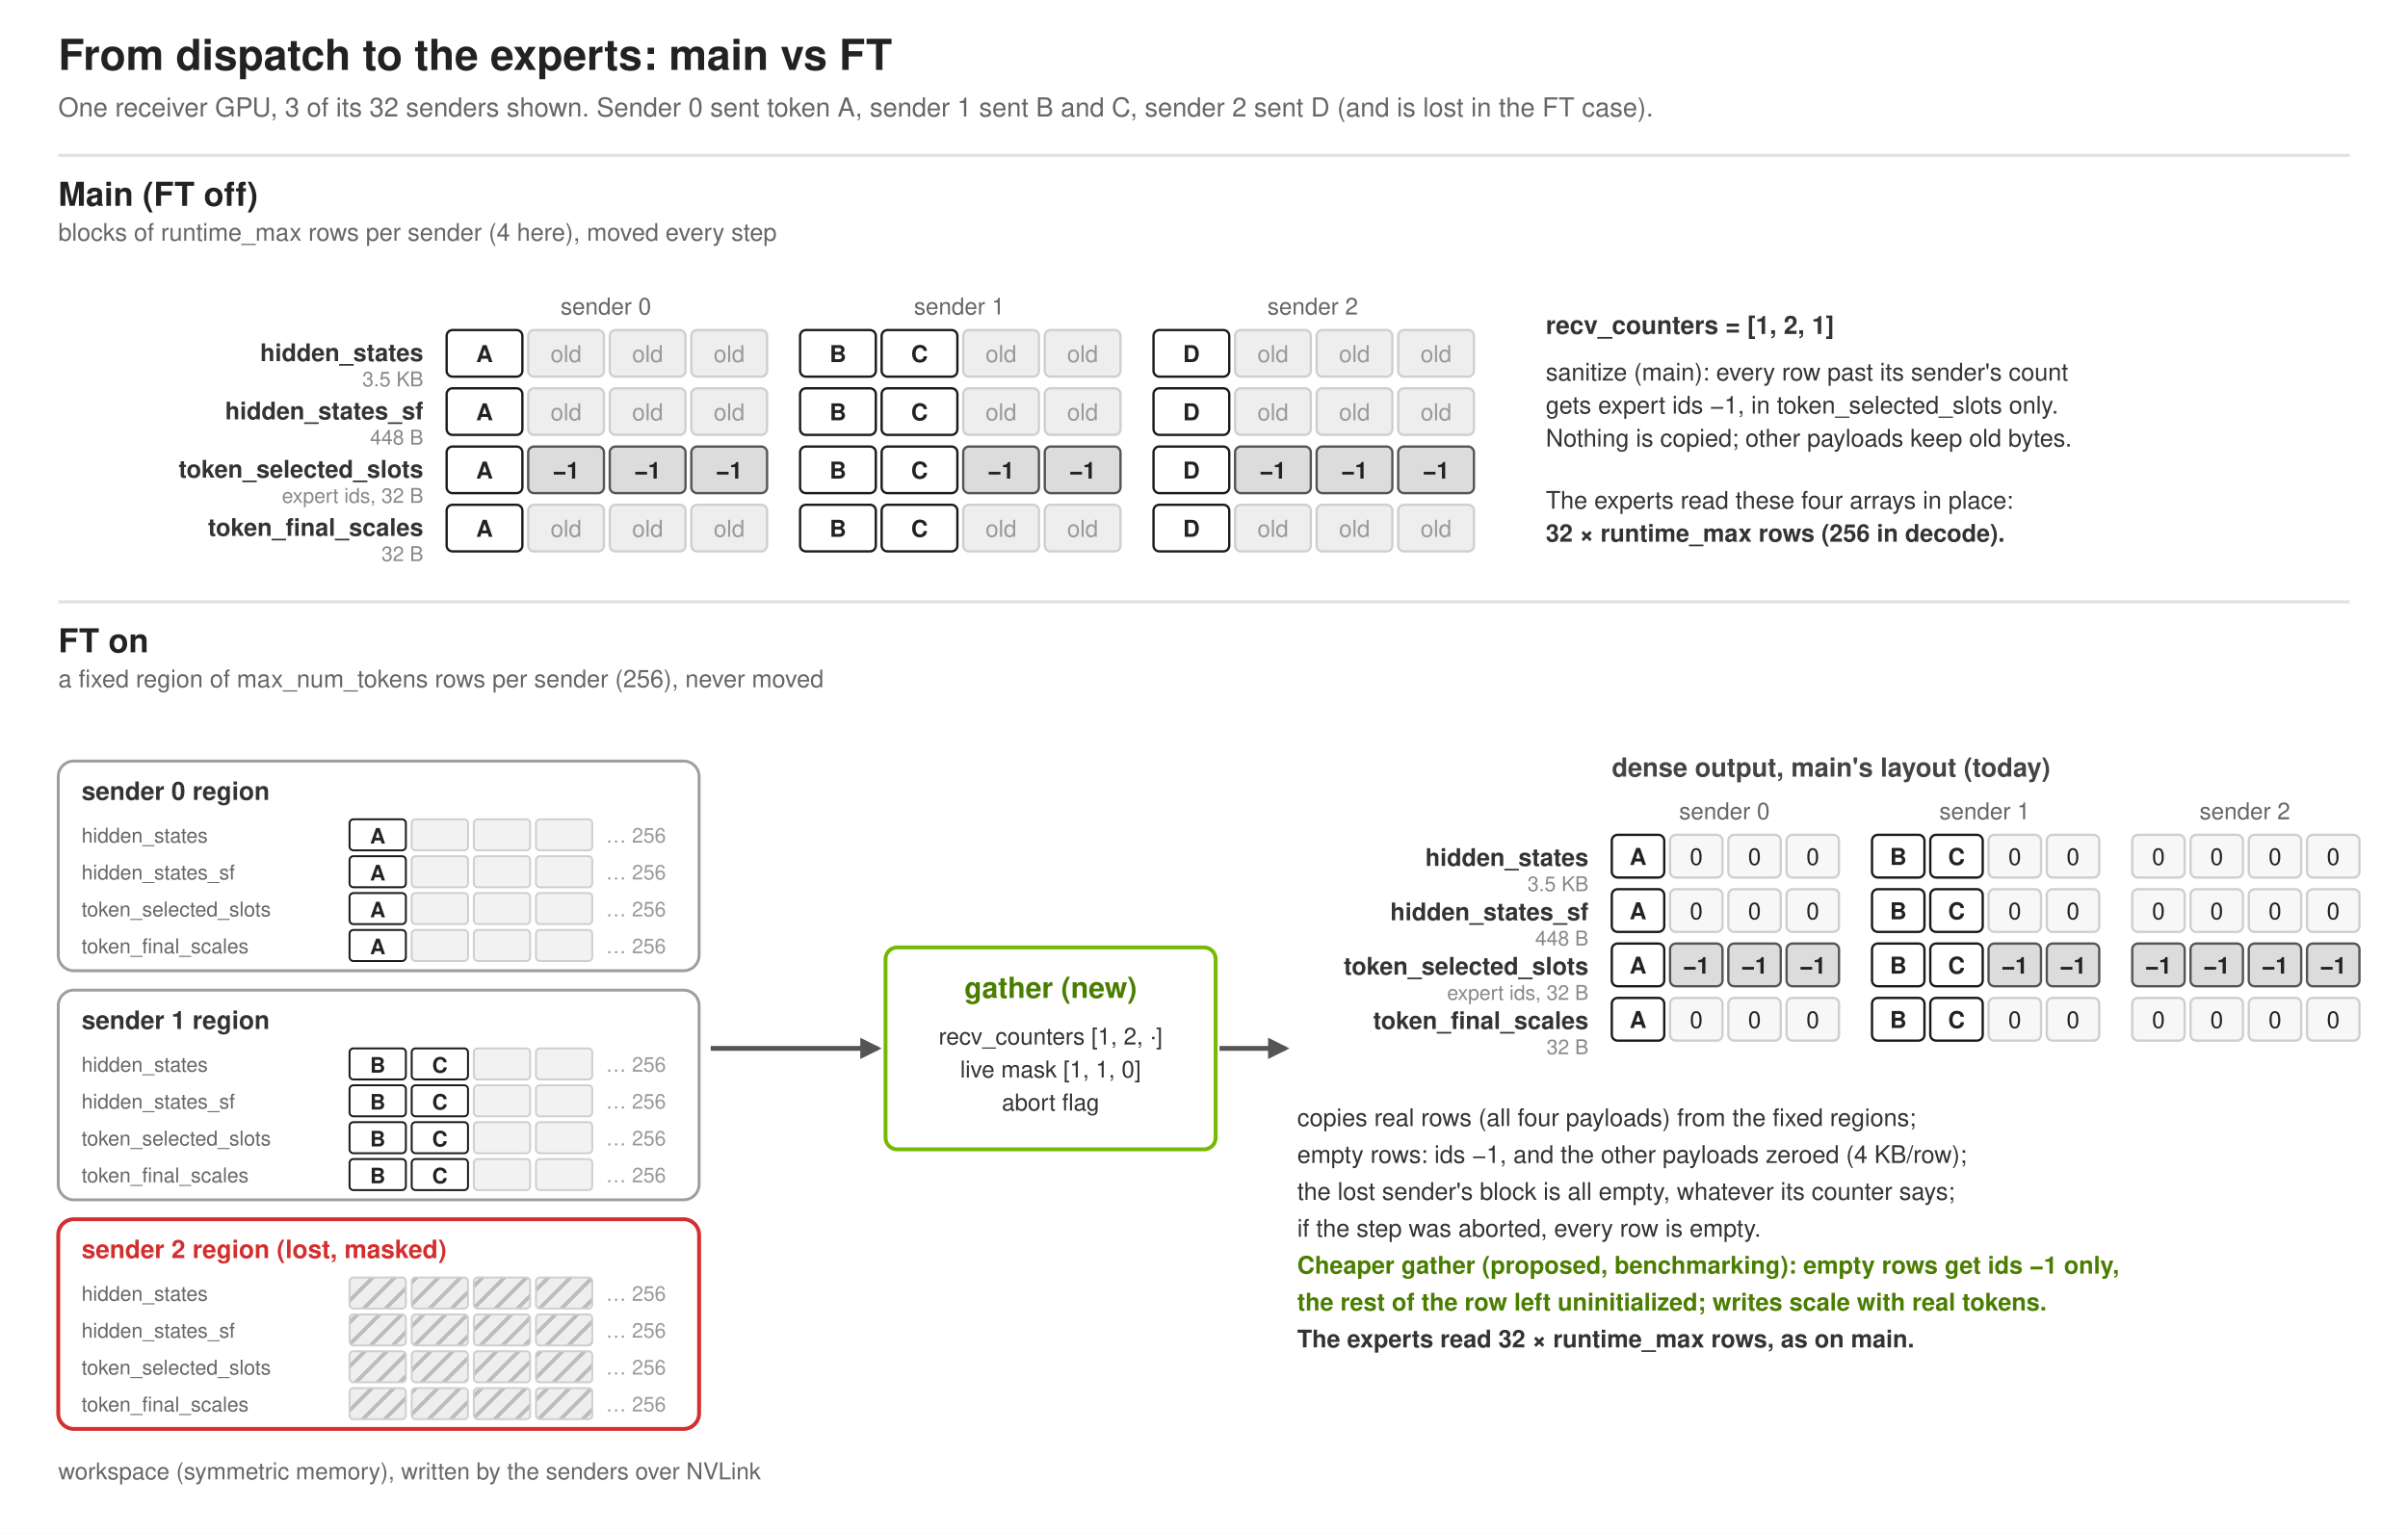
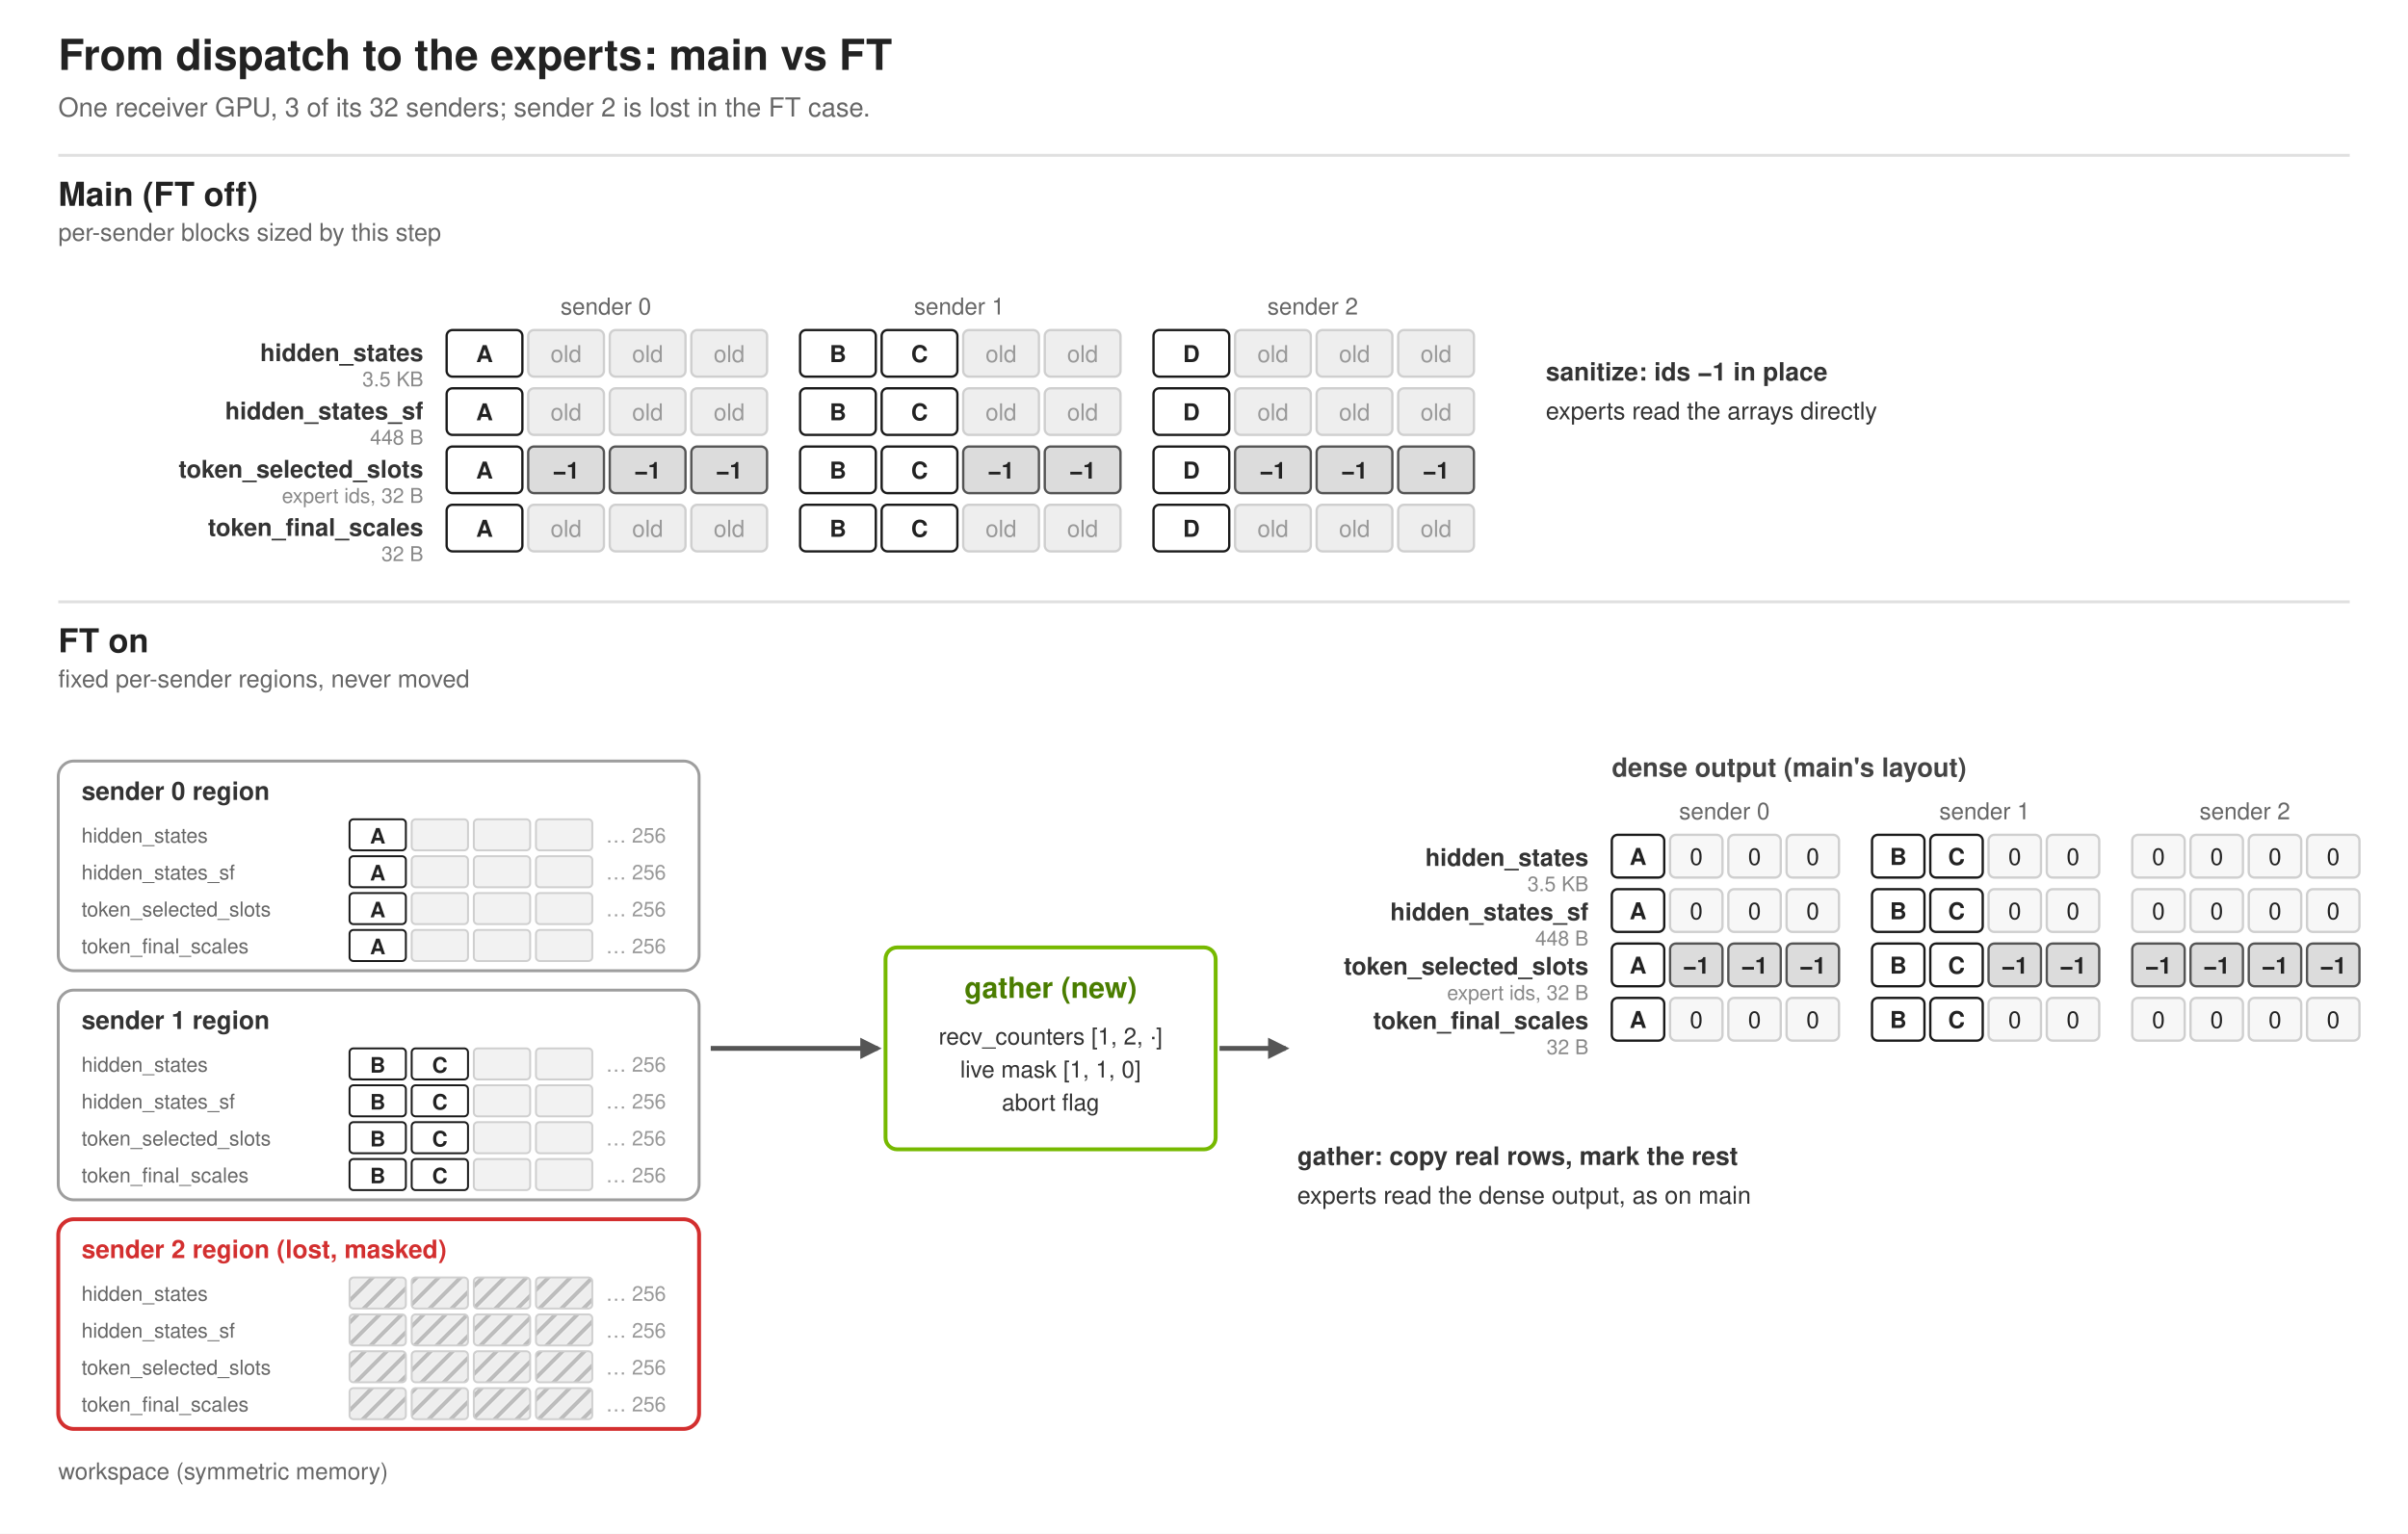
<svg xmlns="http://www.w3.org/2000/svg" width="1240" height="790" font-family="Helvetica, Arial, sans-serif">
  <rect width="100%" height="100%" fill="white" />
  <defs>
    <marker id="blue" markerWidth="11" markerHeight="11" refX="9" refY="5.5" orient="auto-start-reverse" markerUnits="userSpaceOnUse">
      <path d="M0,0 L11,5.5 L0,11 z" fill="#76b900" />
    </marker>
    <marker id="purple" markerWidth="11" markerHeight="11" refX="9" refY="5.5" orient="auto-start-reverse" markerUnits="userSpaceOnUse">
      <path d="M0,0 L11,5.5 L0,11 z" fill="#1a1a1a" />
    </marker>
    <marker id="orange" markerWidth="11" markerHeight="11" refX="9" refY="5.5" orient="auto-start-reverse" markerUnits="userSpaceOnUse">
      <path d="M0,0 L11,5.5 L0,11 z" fill="#1a1a1a" />
    </marker>
    <marker id="red" markerWidth="11" markerHeight="11" refX="9" refY="5.5" orient="auto-start-reverse" markerUnits="userSpaceOnUse">
      <path d="M0,0 L11,5.5 L0,11 z" fill="#d32f2f" />
    </marker>
    <marker id="gray" markerWidth="11" markerHeight="11" refX="9" refY="5.5" orient="auto-start-reverse" markerUnits="userSpaceOnUse">
      <path d="M0,0 L11,5.5 L0,11 z" fill="#555" />
    </marker>
    <marker id="green" markerWidth="11" markerHeight="11" refX="9" refY="5.5" orient="auto-start-reverse" markerUnits="userSpaceOnUse">
      <path d="M0,0 L11,5.5 L0,11 z" fill="#757575" />
    </marker>
    <pattern id="hatch" width="8" height="8" patternUnits="userSpaceOnUse" patternTransform="rotate(45)">
      <rect width="8" height="8" fill="#eeeeee" />
      <line x1="0" y1="0" x2="0" y2="8" stroke="#bdbdbd" stroke-width="4" />
    </pattern>
  </defs>
  <text x="30" y="36" font-size="22" fill="#222" text-anchor="start" font-weight="bold">From dispatch to the experts: main vs FT</text>
-   <text x="30" y="60" font-size="13.5" fill="#666" text-anchor="start" font-weight="normal">One receiver GPU, 3 of its 32 senders shown. Sender 0 sent token A, sender 1 sent B and C, sender 2 sent D (and is lost in the FT case).</text>
+   <text x="30" y="60" font-size="13.5" fill="#666" text-anchor="start" font-weight="normal">One receiver GPU, 3 of its 32 senders; sender 2 is lost in the FT case.</text>
  <line x1="30" y1="80" x2="1210" y2="80" stroke="#e0e0e0" stroke-width="1.5" />
  <text x="30" y="106" font-size="17" fill="#222" text-anchor="start" font-weight="bold">Main (FT off)</text>
-   <text x="30" y="124" font-size="12.5" fill="#666" text-anchor="start" font-weight="normal">blocks of runtime_max rows per sender (4 here), moved every step</text>
+   <text x="30" y="124" font-size="12.5" fill="#666" text-anchor="start" font-weight="normal">per-sender blocks sized by this step</text>
  <text x="312" y="162" font-size="12" fill="#666" text-anchor="middle" font-weight="normal">sender 0</text>
  <text x="494" y="162" font-size="12" fill="#666" text-anchor="middle" font-weight="normal">sender 1</text>
  <text x="676" y="162" font-size="12" fill="#666" text-anchor="middle" font-weight="normal">sender 2</text>
  <text x="218" y="186" font-size="12.5" fill="#333" text-anchor="end" font-weight="bold">hidden_states</text>
  <text x="218" y="199" font-size="10.5" fill="#888" text-anchor="end" font-weight="normal">3.5 KB</text>
  <rect x="230" y="170" width="39" height="24" rx="3" fill="white" stroke="#1a1a1a" stroke-width="1.2" />
  <text x="249.5" y="186.5" font-size="12" fill="#222" text-anchor="middle" font-weight="bold">A</text>
  <rect x="272" y="170" width="39" height="24" rx="3" fill="#eeeeee" stroke="#cfcfcf" stroke-width="1.2" />
  <text x="291.5" y="186.5" font-size="12" fill="#999" text-anchor="middle" font-weight="normal">old</text>
  <rect x="314" y="170" width="39" height="24" rx="3" fill="#eeeeee" stroke="#cfcfcf" stroke-width="1.2" />
  <text x="333.5" y="186.5" font-size="12" fill="#999" text-anchor="middle" font-weight="normal">old</text>
  <rect x="356" y="170" width="39" height="24" rx="3" fill="#eeeeee" stroke="#cfcfcf" stroke-width="1.2" />
  <text x="375.5" y="186.5" font-size="12" fill="#999" text-anchor="middle" font-weight="normal">old</text>
  <rect x="412" y="170" width="39" height="24" rx="3" fill="white" stroke="#1a1a1a" stroke-width="1.2" />
  <text x="431.5" y="186.5" font-size="12" fill="#222" text-anchor="middle" font-weight="bold">B</text>
  <rect x="454" y="170" width="39" height="24" rx="3" fill="white" stroke="#1a1a1a" stroke-width="1.2" />
  <text x="473.5" y="186.5" font-size="12" fill="#222" text-anchor="middle" font-weight="bold">C</text>
  <rect x="496" y="170" width="39" height="24" rx="3" fill="#eeeeee" stroke="#cfcfcf" stroke-width="1.2" />
  <text x="515.5" y="186.5" font-size="12" fill="#999" text-anchor="middle" font-weight="normal">old</text>
  <rect x="538" y="170" width="39" height="24" rx="3" fill="#eeeeee" stroke="#cfcfcf" stroke-width="1.2" />
  <text x="557.5" y="186.5" font-size="12" fill="#999" text-anchor="middle" font-weight="normal">old</text>
  <rect x="594" y="170" width="39" height="24" rx="3" fill="white" stroke="#1a1a1a" stroke-width="1.2" />
  <text x="613.5" y="186.5" font-size="12" fill="#222" text-anchor="middle" font-weight="bold">D</text>
  <rect x="636" y="170" width="39" height="24" rx="3" fill="#eeeeee" stroke="#cfcfcf" stroke-width="1.2" />
  <text x="655.5" y="186.5" font-size="12" fill="#999" text-anchor="middle" font-weight="normal">old</text>
  <rect x="678" y="170" width="39" height="24" rx="3" fill="#eeeeee" stroke="#cfcfcf" stroke-width="1.2" />
  <text x="697.5" y="186.5" font-size="12" fill="#999" text-anchor="middle" font-weight="normal">old</text>
  <rect x="720" y="170" width="39" height="24" rx="3" fill="#eeeeee" stroke="#cfcfcf" stroke-width="1.2" />
  <text x="739.5" y="186.5" font-size="12" fill="#999" text-anchor="middle" font-weight="normal">old</text>
  <text x="218" y="216" font-size="12.5" fill="#333" text-anchor="end" font-weight="bold">hidden_states_sf</text>
  <text x="218" y="229" font-size="10.5" fill="#888" text-anchor="end" font-weight="normal">448 B</text>
  <rect x="230" y="200" width="39" height="24" rx="3" fill="white" stroke="#1a1a1a" stroke-width="1.2" />
  <text x="249.5" y="216.5" font-size="12" fill="#222" text-anchor="middle" font-weight="bold">A</text>
  <rect x="272" y="200" width="39" height="24" rx="3" fill="#eeeeee" stroke="#cfcfcf" stroke-width="1.2" />
  <text x="291.5" y="216.5" font-size="12" fill="#999" text-anchor="middle" font-weight="normal">old</text>
  <rect x="314" y="200" width="39" height="24" rx="3" fill="#eeeeee" stroke="#cfcfcf" stroke-width="1.2" />
  <text x="333.5" y="216.5" font-size="12" fill="#999" text-anchor="middle" font-weight="normal">old</text>
  <rect x="356" y="200" width="39" height="24" rx="3" fill="#eeeeee" stroke="#cfcfcf" stroke-width="1.2" />
  <text x="375.5" y="216.5" font-size="12" fill="#999" text-anchor="middle" font-weight="normal">old</text>
  <rect x="412" y="200" width="39" height="24" rx="3" fill="white" stroke="#1a1a1a" stroke-width="1.2" />
  <text x="431.5" y="216.5" font-size="12" fill="#222" text-anchor="middle" font-weight="bold">B</text>
  <rect x="454" y="200" width="39" height="24" rx="3" fill="white" stroke="#1a1a1a" stroke-width="1.2" />
  <text x="473.5" y="216.5" font-size="12" fill="#222" text-anchor="middle" font-weight="bold">C</text>
  <rect x="496" y="200" width="39" height="24" rx="3" fill="#eeeeee" stroke="#cfcfcf" stroke-width="1.2" />
  <text x="515.5" y="216.5" font-size="12" fill="#999" text-anchor="middle" font-weight="normal">old</text>
  <rect x="538" y="200" width="39" height="24" rx="3" fill="#eeeeee" stroke="#cfcfcf" stroke-width="1.2" />
  <text x="557.5" y="216.5" font-size="12" fill="#999" text-anchor="middle" font-weight="normal">old</text>
  <rect x="594" y="200" width="39" height="24" rx="3" fill="white" stroke="#1a1a1a" stroke-width="1.2" />
  <text x="613.5" y="216.5" font-size="12" fill="#222" text-anchor="middle" font-weight="bold">D</text>
  <rect x="636" y="200" width="39" height="24" rx="3" fill="#eeeeee" stroke="#cfcfcf" stroke-width="1.2" />
  <text x="655.5" y="216.5" font-size="12" fill="#999" text-anchor="middle" font-weight="normal">old</text>
  <rect x="678" y="200" width="39" height="24" rx="3" fill="#eeeeee" stroke="#cfcfcf" stroke-width="1.2" />
  <text x="697.5" y="216.5" font-size="12" fill="#999" text-anchor="middle" font-weight="normal">old</text>
  <rect x="720" y="200" width="39" height="24" rx="3" fill="#eeeeee" stroke="#cfcfcf" stroke-width="1.2" />
  <text x="739.5" y="216.5" font-size="12" fill="#999" text-anchor="middle" font-weight="normal">old</text>
  <text x="218" y="246" font-size="12.5" fill="#333" text-anchor="end" font-weight="bold">token_selected_slots</text>
  <text x="218" y="259" font-size="10.5" fill="#888" text-anchor="end" font-weight="normal">expert ids, 32 B</text>
  <rect x="230" y="230" width="39" height="24" rx="3" fill="white" stroke="#1a1a1a" stroke-width="1.2" />
  <text x="249.5" y="246.5" font-size="12" fill="#222" text-anchor="middle" font-weight="bold">A</text>
  <rect x="272" y="230" width="39" height="24" rx="3" fill="#dcdcdc" stroke="#555" stroke-width="1.2" />
  <text x="291.5" y="246.5" font-size="12" fill="#222" text-anchor="middle" font-weight="bold">−1</text>
  <rect x="314" y="230" width="39" height="24" rx="3" fill="#dcdcdc" stroke="#555" stroke-width="1.2" />
  <text x="333.5" y="246.5" font-size="12" fill="#222" text-anchor="middle" font-weight="bold">−1</text>
  <rect x="356" y="230" width="39" height="24" rx="3" fill="#dcdcdc" stroke="#555" stroke-width="1.2" />
  <text x="375.5" y="246.5" font-size="12" fill="#222" text-anchor="middle" font-weight="bold">−1</text>
  <rect x="412" y="230" width="39" height="24" rx="3" fill="white" stroke="#1a1a1a" stroke-width="1.2" />
  <text x="431.5" y="246.5" font-size="12" fill="#222" text-anchor="middle" font-weight="bold">B</text>
  <rect x="454" y="230" width="39" height="24" rx="3" fill="white" stroke="#1a1a1a" stroke-width="1.2" />
  <text x="473.5" y="246.5" font-size="12" fill="#222" text-anchor="middle" font-weight="bold">C</text>
  <rect x="496" y="230" width="39" height="24" rx="3" fill="#dcdcdc" stroke="#555" stroke-width="1.2" />
  <text x="515.5" y="246.5" font-size="12" fill="#222" text-anchor="middle" font-weight="bold">−1</text>
  <rect x="538" y="230" width="39" height="24" rx="3" fill="#dcdcdc" stroke="#555" stroke-width="1.2" />
  <text x="557.5" y="246.5" font-size="12" fill="#222" text-anchor="middle" font-weight="bold">−1</text>
  <rect x="594" y="230" width="39" height="24" rx="3" fill="white" stroke="#1a1a1a" stroke-width="1.2" />
  <text x="613.5" y="246.5" font-size="12" fill="#222" text-anchor="middle" font-weight="bold">D</text>
  <rect x="636" y="230" width="39" height="24" rx="3" fill="#dcdcdc" stroke="#555" stroke-width="1.2" />
  <text x="655.5" y="246.5" font-size="12" fill="#222" text-anchor="middle" font-weight="bold">−1</text>
  <rect x="678" y="230" width="39" height="24" rx="3" fill="#dcdcdc" stroke="#555" stroke-width="1.2" />
  <text x="697.5" y="246.5" font-size="12" fill="#222" text-anchor="middle" font-weight="bold">−1</text>
  <rect x="720" y="230" width="39" height="24" rx="3" fill="#dcdcdc" stroke="#555" stroke-width="1.2" />
  <text x="739.5" y="246.5" font-size="12" fill="#222" text-anchor="middle" font-weight="bold">−1</text>
  <text x="218" y="276" font-size="12.5" fill="#333" text-anchor="end" font-weight="bold">token_final_scales</text>
  <text x="218" y="289" font-size="10.5" fill="#888" text-anchor="end" font-weight="normal">32 B</text>
  <rect x="230" y="260" width="39" height="24" rx="3" fill="white" stroke="#1a1a1a" stroke-width="1.2" />
  <text x="249.5" y="276.5" font-size="12" fill="#222" text-anchor="middle" font-weight="bold">A</text>
  <rect x="272" y="260" width="39" height="24" rx="3" fill="#eeeeee" stroke="#cfcfcf" stroke-width="1.2" />
  <text x="291.5" y="276.5" font-size="12" fill="#999" text-anchor="middle" font-weight="normal">old</text>
  <rect x="314" y="260" width="39" height="24" rx="3" fill="#eeeeee" stroke="#cfcfcf" stroke-width="1.2" />
  <text x="333.5" y="276.5" font-size="12" fill="#999" text-anchor="middle" font-weight="normal">old</text>
  <rect x="356" y="260" width="39" height="24" rx="3" fill="#eeeeee" stroke="#cfcfcf" stroke-width="1.2" />
  <text x="375.5" y="276.5" font-size="12" fill="#999" text-anchor="middle" font-weight="normal">old</text>
  <rect x="412" y="260" width="39" height="24" rx="3" fill="white" stroke="#1a1a1a" stroke-width="1.2" />
  <text x="431.5" y="276.5" font-size="12" fill="#222" text-anchor="middle" font-weight="bold">B</text>
  <rect x="454" y="260" width="39" height="24" rx="3" fill="white" stroke="#1a1a1a" stroke-width="1.2" />
  <text x="473.5" y="276.5" font-size="12" fill="#222" text-anchor="middle" font-weight="bold">C</text>
  <rect x="496" y="260" width="39" height="24" rx="3" fill="#eeeeee" stroke="#cfcfcf" stroke-width="1.2" />
  <text x="515.5" y="276.5" font-size="12" fill="#999" text-anchor="middle" font-weight="normal">old</text>
  <rect x="538" y="260" width="39" height="24" rx="3" fill="#eeeeee" stroke="#cfcfcf" stroke-width="1.2" />
  <text x="557.5" y="276.5" font-size="12" fill="#999" text-anchor="middle" font-weight="normal">old</text>
  <rect x="594" y="260" width="39" height="24" rx="3" fill="white" stroke="#1a1a1a" stroke-width="1.2" />
  <text x="613.5" y="276.5" font-size="12" fill="#222" text-anchor="middle" font-weight="bold">D</text>
  <rect x="636" y="260" width="39" height="24" rx="3" fill="#eeeeee" stroke="#cfcfcf" stroke-width="1.2" />
  <text x="655.5" y="276.5" font-size="12" fill="#999" text-anchor="middle" font-weight="normal">old</text>
  <rect x="678" y="260" width="39" height="24" rx="3" fill="#eeeeee" stroke="#cfcfcf" stroke-width="1.2" />
  <text x="697.5" y="276.5" font-size="12" fill="#999" text-anchor="middle" font-weight="normal">old</text>
  <rect x="720" y="260" width="39" height="24" rx="3" fill="#eeeeee" stroke="#cfcfcf" stroke-width="1.2" />
  <text x="739.5" y="276.5" font-size="12" fill="#999" text-anchor="middle" font-weight="normal">old</text>
-   <text x="796" y="172" font-size="13" fill="#333" text-anchor="start" font-weight="bold">recv_counters = [1, 2, 1]</text>
-   <text x="796" y="196" font-size="12.5" fill="#333" text-anchor="start" font-weight="normal">sanitize (main): every row past its sender's count</text>
-   <text x="796" y="213" font-size="12.5" fill="#333" text-anchor="start" font-weight="normal">gets expert ids −1, in token_selected_slots only.</text>
-   <text x="796" y="230" font-size="12.5" fill="#333" text-anchor="start" font-weight="normal">Nothing is copied; other payloads keep old bytes.</text>
-   <text x="796" y="262" font-size="12.5" fill="#333" text-anchor="start" font-weight="normal">The experts read these four arrays in place:</text>
-   <text x="796" y="279" font-size="12.5" fill="#333" text-anchor="start" font-weight="bold">32 × runtime_max rows (256 in decode).</text>
+   <text x="796" y="196" font-size="13" fill="#333" text-anchor="start" font-weight="bold">sanitize: ids −1 in place</text>
+   <text x="796" y="216" font-size="12.5" fill="#333" text-anchor="start" font-weight="normal">experts read the arrays directly</text>
  <line x1="30" y1="310" x2="1210" y2="310" stroke="#e0e0e0" stroke-width="1.5" />
  <text x="30" y="336" font-size="17" fill="#222" text-anchor="start" font-weight="bold">FT on</text>
-   <text x="30" y="354" font-size="12.5" fill="#666" text-anchor="start" font-weight="normal">a fixed region of max_num_tokens rows per sender (256), never moved</text>
+   <text x="30" y="354" font-size="12.5" fill="#666" text-anchor="start" font-weight="normal">fixed per-sender regions, never moved</text>
  <rect x="30" y="392" width="330" height="108" rx="8" fill="white" stroke="#9e9e9e" stroke-width="1.5" />
  <text x="42" y="412" font-size="13" fill="#333" text-anchor="start" font-weight="bold">sender 0 region</text>
  <text x="42" y="434" font-size="10.5" fill="#666" text-anchor="start" font-weight="normal">hidden_states</text>
  <rect x="180" y="422" width="29" height="16" rx="2" fill="white" stroke="#1a1a1a" stroke-width="1" />
  <text x="194.5" y="434.5" font-size="11" fill="#222" text-anchor="middle" font-weight="bold">A</text>
  <rect x="212" y="422" width="29" height="16" rx="2" fill="#f2f2f2" stroke="#cfcfcf" stroke-width="1" />
  <rect x="244" y="422" width="29" height="16" rx="2" fill="#f2f2f2" stroke="#cfcfcf" stroke-width="1" />
  <rect x="276" y="422" width="29" height="16" rx="2" fill="#f2f2f2" stroke="#cfcfcf" stroke-width="1" />
  <text x="312" y="434" font-size="10.5" fill="#999" text-anchor="start" font-weight="normal">… 256</text>
  <text x="42" y="453" font-size="10.5" fill="#666" text-anchor="start" font-weight="normal">hidden_states_sf</text>
  <rect x="180" y="441" width="29" height="16" rx="2" fill="white" stroke="#1a1a1a" stroke-width="1" />
  <text x="194.5" y="453.5" font-size="11" fill="#222" text-anchor="middle" font-weight="bold">A</text>
  <rect x="212" y="441" width="29" height="16" rx="2" fill="#f2f2f2" stroke="#cfcfcf" stroke-width="1" />
  <rect x="244" y="441" width="29" height="16" rx="2" fill="#f2f2f2" stroke="#cfcfcf" stroke-width="1" />
  <rect x="276" y="441" width="29" height="16" rx="2" fill="#f2f2f2" stroke="#cfcfcf" stroke-width="1" />
  <text x="312" y="453" font-size="10.5" fill="#999" text-anchor="start" font-weight="normal">… 256</text>
  <text x="42" y="472" font-size="10.5" fill="#666" text-anchor="start" font-weight="normal">token_selected_slots</text>
  <rect x="180" y="460" width="29" height="16" rx="2" fill="white" stroke="#1a1a1a" stroke-width="1" />
  <text x="194.5" y="472.5" font-size="11" fill="#222" text-anchor="middle" font-weight="bold">A</text>
  <rect x="212" y="460" width="29" height="16" rx="2" fill="#f2f2f2" stroke="#cfcfcf" stroke-width="1" />
  <rect x="244" y="460" width="29" height="16" rx="2" fill="#f2f2f2" stroke="#cfcfcf" stroke-width="1" />
  <rect x="276" y="460" width="29" height="16" rx="2" fill="#f2f2f2" stroke="#cfcfcf" stroke-width="1" />
  <text x="312" y="472" font-size="10.5" fill="#999" text-anchor="start" font-weight="normal">… 256</text>
  <text x="42" y="491" font-size="10.5" fill="#666" text-anchor="start" font-weight="normal">token_final_scales</text>
  <rect x="180" y="479" width="29" height="16" rx="2" fill="white" stroke="#1a1a1a" stroke-width="1" />
  <text x="194.5" y="491.5" font-size="11" fill="#222" text-anchor="middle" font-weight="bold">A</text>
  <rect x="212" y="479" width="29" height="16" rx="2" fill="#f2f2f2" stroke="#cfcfcf" stroke-width="1" />
  <rect x="244" y="479" width="29" height="16" rx="2" fill="#f2f2f2" stroke="#cfcfcf" stroke-width="1" />
  <rect x="276" y="479" width="29" height="16" rx="2" fill="#f2f2f2" stroke="#cfcfcf" stroke-width="1" />
  <text x="312" y="491" font-size="10.5" fill="#999" text-anchor="start" font-weight="normal">… 256</text>
  <rect x="30" y="510" width="330" height="108" rx="8" fill="white" stroke="#9e9e9e" stroke-width="1.5" />
  <text x="42" y="530" font-size="13" fill="#333" text-anchor="start" font-weight="bold">sender 1 region</text>
  <text x="42" y="552" font-size="10.5" fill="#666" text-anchor="start" font-weight="normal">hidden_states</text>
  <rect x="180" y="540" width="29" height="16" rx="2" fill="white" stroke="#1a1a1a" stroke-width="1" />
  <text x="194.5" y="552.5" font-size="11" fill="#222" text-anchor="middle" font-weight="bold">B</text>
  <rect x="212" y="540" width="29" height="16" rx="2" fill="white" stroke="#1a1a1a" stroke-width="1" />
  <text x="226.5" y="552.5" font-size="11" fill="#222" text-anchor="middle" font-weight="bold">C</text>
  <rect x="244" y="540" width="29" height="16" rx="2" fill="#f2f2f2" stroke="#cfcfcf" stroke-width="1" />
  <rect x="276" y="540" width="29" height="16" rx="2" fill="#f2f2f2" stroke="#cfcfcf" stroke-width="1" />
  <text x="312" y="552" font-size="10.5" fill="#999" text-anchor="start" font-weight="normal">… 256</text>
  <text x="42" y="571" font-size="10.5" fill="#666" text-anchor="start" font-weight="normal">hidden_states_sf</text>
  <rect x="180" y="559" width="29" height="16" rx="2" fill="white" stroke="#1a1a1a" stroke-width="1" />
  <text x="194.5" y="571.5" font-size="11" fill="#222" text-anchor="middle" font-weight="bold">B</text>
  <rect x="212" y="559" width="29" height="16" rx="2" fill="white" stroke="#1a1a1a" stroke-width="1" />
  <text x="226.5" y="571.5" font-size="11" fill="#222" text-anchor="middle" font-weight="bold">C</text>
  <rect x="244" y="559" width="29" height="16" rx="2" fill="#f2f2f2" stroke="#cfcfcf" stroke-width="1" />
  <rect x="276" y="559" width="29" height="16" rx="2" fill="#f2f2f2" stroke="#cfcfcf" stroke-width="1" />
  <text x="312" y="571" font-size="10.5" fill="#999" text-anchor="start" font-weight="normal">… 256</text>
  <text x="42" y="590" font-size="10.5" fill="#666" text-anchor="start" font-weight="normal">token_selected_slots</text>
  <rect x="180" y="578" width="29" height="16" rx="2" fill="white" stroke="#1a1a1a" stroke-width="1" />
  <text x="194.5" y="590.5" font-size="11" fill="#222" text-anchor="middle" font-weight="bold">B</text>
  <rect x="212" y="578" width="29" height="16" rx="2" fill="white" stroke="#1a1a1a" stroke-width="1" />
  <text x="226.5" y="590.5" font-size="11" fill="#222" text-anchor="middle" font-weight="bold">C</text>
  <rect x="244" y="578" width="29" height="16" rx="2" fill="#f2f2f2" stroke="#cfcfcf" stroke-width="1" />
  <rect x="276" y="578" width="29" height="16" rx="2" fill="#f2f2f2" stroke="#cfcfcf" stroke-width="1" />
  <text x="312" y="590" font-size="10.5" fill="#999" text-anchor="start" font-weight="normal">… 256</text>
  <text x="42" y="609" font-size="10.5" fill="#666" text-anchor="start" font-weight="normal">token_final_scales</text>
  <rect x="180" y="597" width="29" height="16" rx="2" fill="white" stroke="#1a1a1a" stroke-width="1" />
  <text x="194.5" y="609.5" font-size="11" fill="#222" text-anchor="middle" font-weight="bold">B</text>
  <rect x="212" y="597" width="29" height="16" rx="2" fill="white" stroke="#1a1a1a" stroke-width="1" />
  <text x="226.5" y="609.5" font-size="11" fill="#222" text-anchor="middle" font-weight="bold">C</text>
  <rect x="244" y="597" width="29" height="16" rx="2" fill="#f2f2f2" stroke="#cfcfcf" stroke-width="1" />
  <rect x="276" y="597" width="29" height="16" rx="2" fill="#f2f2f2" stroke="#cfcfcf" stroke-width="1" />
  <text x="312" y="609" font-size="10.5" fill="#999" text-anchor="start" font-weight="normal">… 256</text>
  <rect x="30" y="628" width="330" height="108" rx="8" fill="white" stroke="#d32f2f" stroke-width="2" />
  <text x="42" y="648" font-size="13" fill="#d32f2f" text-anchor="start" font-weight="bold">sender 2 region (lost, masked)</text>
  <text x="42" y="670" font-size="10.5" fill="#666" text-anchor="start" font-weight="normal">hidden_states</text>
  <rect x="180" y="658" width="29" height="16" rx="2" fill="url(#hatch)" stroke="#cfcfcf" stroke-width="1" />
  <rect x="212" y="658" width="29" height="16" rx="2" fill="url(#hatch)" stroke="#cfcfcf" stroke-width="1" />
  <rect x="244" y="658" width="29" height="16" rx="2" fill="url(#hatch)" stroke="#cfcfcf" stroke-width="1" />
  <rect x="276" y="658" width="29" height="16" rx="2" fill="url(#hatch)" stroke="#cfcfcf" stroke-width="1" />
  <text x="312" y="670" font-size="10.5" fill="#999" text-anchor="start" font-weight="normal">… 256</text>
  <text x="42" y="689" font-size="10.5" fill="#666" text-anchor="start" font-weight="normal">hidden_states_sf</text>
  <rect x="180" y="677" width="29" height="16" rx="2" fill="url(#hatch)" stroke="#cfcfcf" stroke-width="1" />
  <rect x="212" y="677" width="29" height="16" rx="2" fill="url(#hatch)" stroke="#cfcfcf" stroke-width="1" />
  <rect x="244" y="677" width="29" height="16" rx="2" fill="url(#hatch)" stroke="#cfcfcf" stroke-width="1" />
  <rect x="276" y="677" width="29" height="16" rx="2" fill="url(#hatch)" stroke="#cfcfcf" stroke-width="1" />
  <text x="312" y="689" font-size="10.5" fill="#999" text-anchor="start" font-weight="normal">… 256</text>
  <text x="42" y="708" font-size="10.5" fill="#666" text-anchor="start" font-weight="normal">token_selected_slots</text>
  <rect x="180" y="696" width="29" height="16" rx="2" fill="url(#hatch)" stroke="#cfcfcf" stroke-width="1" />
  <rect x="212" y="696" width="29" height="16" rx="2" fill="url(#hatch)" stroke="#cfcfcf" stroke-width="1" />
  <rect x="244" y="696" width="29" height="16" rx="2" fill="url(#hatch)" stroke="#cfcfcf" stroke-width="1" />
  <rect x="276" y="696" width="29" height="16" rx="2" fill="url(#hatch)" stroke="#cfcfcf" stroke-width="1" />
  <text x="312" y="708" font-size="10.5" fill="#999" text-anchor="start" font-weight="normal">… 256</text>
  <text x="42" y="727" font-size="10.5" fill="#666" text-anchor="start" font-weight="normal">token_final_scales</text>
  <rect x="180" y="715" width="29" height="16" rx="2" fill="url(#hatch)" stroke="#cfcfcf" stroke-width="1" />
  <rect x="212" y="715" width="29" height="16" rx="2" fill="url(#hatch)" stroke="#cfcfcf" stroke-width="1" />
  <rect x="244" y="715" width="29" height="16" rx="2" fill="url(#hatch)" stroke="#cfcfcf" stroke-width="1" />
  <rect x="276" y="715" width="29" height="16" rx="2" fill="url(#hatch)" stroke="#cfcfcf" stroke-width="1" />
  <text x="312" y="727" font-size="10.5" fill="#999" text-anchor="start" font-weight="normal">… 256</text>
-   <text x="30" y="762" font-size="12" fill="#666" text-anchor="start" font-weight="normal">workspace (symmetric memory), written by the senders over NVLink</text>
+   <text x="30" y="762" font-size="12" fill="#666" text-anchor="start" font-weight="normal">workspace (symmetric memory)</text>
  <line x1="366" y1="540" x2="452" y2="540" stroke="#555" stroke-width="2.5" marker-end="url(#gray)" />
  <rect x="456" y="488" width="170" height="104" rx="6" fill="white" stroke="#76b900" stroke-width="2" />
  <text x="541.0" y="545.0" font-size="14" fill="#4a7d00" text-anchor="middle" font-weight="bold" />
  <text x="541" y="514" font-size="15" fill="#4a7d00" text-anchor="middle" font-weight="bold">gather (new)</text>
  <text x="541" y="538" font-size="12" fill="#333" text-anchor="middle" font-weight="normal">recv_counters [1, 2, ·]</text>
  <text x="541" y="555" font-size="12" fill="#333" text-anchor="middle" font-weight="normal">live mask [1, 1, 0]</text>
  <text x="541" y="572" font-size="12" fill="#333" text-anchor="middle" font-weight="normal">abort flag</text>
  <line x1="628" y1="540" x2="662" y2="540" stroke="#555" stroke-width="2.5" marker-end="url(#gray)" />
-   <text x="830" y="400" font-size="13.5" fill="#444" text-anchor="start" font-weight="bold">dense output, main's layout (today)</text>
+   <text x="830" y="400" font-size="13.5" fill="#444" text-anchor="start" font-weight="bold">dense output (main's layout)</text>
  <text x="888" y="422" font-size="12" fill="#666" text-anchor="middle" font-weight="normal">sender 0</text>
  <text x="1022" y="422" font-size="12" fill="#666" text-anchor="middle" font-weight="normal">sender 1</text>
  <text x="1156" y="422" font-size="12" fill="#666" text-anchor="middle" font-weight="normal">sender 2</text>
  <text x="818" y="446" font-size="12.5" fill="#333" text-anchor="end" font-weight="bold">hidden_states</text>
  <text x="818" y="459" font-size="10.5" fill="#888" text-anchor="end" font-weight="normal">3.5 KB</text>
  <rect x="830" y="430" width="27" height="22" rx="3" fill="white" stroke="#1a1a1a" stroke-width="1.2" />
  <text x="843.5" y="445.5" font-size="12" fill="#222" text-anchor="middle" font-weight="bold">A</text>
  <rect x="860" y="430" width="27" height="22" rx="3" fill="#f7f7f7" stroke="#cfcfcf" stroke-width="1.2" />
  <text x="873.5" y="445.5" font-size="12" fill="#222" text-anchor="middle" font-weight="normal">0</text>
  <rect x="890" y="430" width="27" height="22" rx="3" fill="#f7f7f7" stroke="#cfcfcf" stroke-width="1.2" />
  <text x="903.5" y="445.5" font-size="12" fill="#222" text-anchor="middle" font-weight="normal">0</text>
  <rect x="920" y="430" width="27" height="22" rx="3" fill="#f7f7f7" stroke="#cfcfcf" stroke-width="1.2" />
  <text x="933.5" y="445.5" font-size="12" fill="#222" text-anchor="middle" font-weight="normal">0</text>
  <rect x="964" y="430" width="27" height="22" rx="3" fill="white" stroke="#1a1a1a" stroke-width="1.2" />
  <text x="977.5" y="445.5" font-size="12" fill="#222" text-anchor="middle" font-weight="bold">B</text>
  <rect x="994" y="430" width="27" height="22" rx="3" fill="white" stroke="#1a1a1a" stroke-width="1.2" />
  <text x="1007.5" y="445.5" font-size="12" fill="#222" text-anchor="middle" font-weight="bold">C</text>
  <rect x="1024" y="430" width="27" height="22" rx="3" fill="#f7f7f7" stroke="#cfcfcf" stroke-width="1.2" />
  <text x="1037.5" y="445.5" font-size="12" fill="#222" text-anchor="middle" font-weight="normal">0</text>
  <rect x="1054" y="430" width="27" height="22" rx="3" fill="#f7f7f7" stroke="#cfcfcf" stroke-width="1.2" />
  <text x="1067.5" y="445.5" font-size="12" fill="#222" text-anchor="middle" font-weight="normal">0</text>
  <rect x="1098" y="430" width="27" height="22" rx="3" fill="#f7f7f7" stroke="#cfcfcf" stroke-width="1.2" />
  <text x="1111.5" y="445.5" font-size="12" fill="#222" text-anchor="middle" font-weight="normal">0</text>
  <rect x="1128" y="430" width="27" height="22" rx="3" fill="#f7f7f7" stroke="#cfcfcf" stroke-width="1.2" />
  <text x="1141.5" y="445.5" font-size="12" fill="#222" text-anchor="middle" font-weight="normal">0</text>
  <rect x="1158" y="430" width="27" height="22" rx="3" fill="#f7f7f7" stroke="#cfcfcf" stroke-width="1.2" />
  <text x="1171.5" y="445.5" font-size="12" fill="#222" text-anchor="middle" font-weight="normal">0</text>
  <rect x="1188" y="430" width="27" height="22" rx="3" fill="#f7f7f7" stroke="#cfcfcf" stroke-width="1.2" />
  <text x="1201.5" y="445.5" font-size="12" fill="#222" text-anchor="middle" font-weight="normal">0</text>
  <text x="818" y="474" font-size="12.5" fill="#333" text-anchor="end" font-weight="bold">hidden_states_sf</text>
  <text x="818" y="487" font-size="10.5" fill="#888" text-anchor="end" font-weight="normal">448 B</text>
  <rect x="830" y="458" width="27" height="22" rx="3" fill="white" stroke="#1a1a1a" stroke-width="1.2" />
  <text x="843.5" y="473.5" font-size="12" fill="#222" text-anchor="middle" font-weight="bold">A</text>
  <rect x="860" y="458" width="27" height="22" rx="3" fill="#f7f7f7" stroke="#cfcfcf" stroke-width="1.2" />
  <text x="873.5" y="473.5" font-size="12" fill="#222" text-anchor="middle" font-weight="normal">0</text>
  <rect x="890" y="458" width="27" height="22" rx="3" fill="#f7f7f7" stroke="#cfcfcf" stroke-width="1.2" />
  <text x="903.5" y="473.5" font-size="12" fill="#222" text-anchor="middle" font-weight="normal">0</text>
  <rect x="920" y="458" width="27" height="22" rx="3" fill="#f7f7f7" stroke="#cfcfcf" stroke-width="1.2" />
  <text x="933.5" y="473.5" font-size="12" fill="#222" text-anchor="middle" font-weight="normal">0</text>
  <rect x="964" y="458" width="27" height="22" rx="3" fill="white" stroke="#1a1a1a" stroke-width="1.2" />
  <text x="977.5" y="473.5" font-size="12" fill="#222" text-anchor="middle" font-weight="bold">B</text>
  <rect x="994" y="458" width="27" height="22" rx="3" fill="white" stroke="#1a1a1a" stroke-width="1.2" />
  <text x="1007.5" y="473.5" font-size="12" fill="#222" text-anchor="middle" font-weight="bold">C</text>
  <rect x="1024" y="458" width="27" height="22" rx="3" fill="#f7f7f7" stroke="#cfcfcf" stroke-width="1.2" />
  <text x="1037.5" y="473.5" font-size="12" fill="#222" text-anchor="middle" font-weight="normal">0</text>
  <rect x="1054" y="458" width="27" height="22" rx="3" fill="#f7f7f7" stroke="#cfcfcf" stroke-width="1.2" />
  <text x="1067.5" y="473.5" font-size="12" fill="#222" text-anchor="middle" font-weight="normal">0</text>
  <rect x="1098" y="458" width="27" height="22" rx="3" fill="#f7f7f7" stroke="#cfcfcf" stroke-width="1.2" />
  <text x="1111.5" y="473.5" font-size="12" fill="#222" text-anchor="middle" font-weight="normal">0</text>
  <rect x="1128" y="458" width="27" height="22" rx="3" fill="#f7f7f7" stroke="#cfcfcf" stroke-width="1.2" />
  <text x="1141.5" y="473.5" font-size="12" fill="#222" text-anchor="middle" font-weight="normal">0</text>
  <rect x="1158" y="458" width="27" height="22" rx="3" fill="#f7f7f7" stroke="#cfcfcf" stroke-width="1.2" />
  <text x="1171.5" y="473.5" font-size="12" fill="#222" text-anchor="middle" font-weight="normal">0</text>
  <rect x="1188" y="458" width="27" height="22" rx="3" fill="#f7f7f7" stroke="#cfcfcf" stroke-width="1.2" />
  <text x="1201.5" y="473.5" font-size="12" fill="#222" text-anchor="middle" font-weight="normal">0</text>
  <text x="818" y="502" font-size="12.5" fill="#333" text-anchor="end" font-weight="bold">token_selected_slots</text>
  <text x="818" y="515" font-size="10.5" fill="#888" text-anchor="end" font-weight="normal">expert ids, 32 B</text>
  <rect x="830" y="486" width="27" height="22" rx="3" fill="white" stroke="#1a1a1a" stroke-width="1.2" />
  <text x="843.5" y="501.5" font-size="12" fill="#222" text-anchor="middle" font-weight="bold">A</text>
  <rect x="860" y="486" width="27" height="22" rx="3" fill="#dcdcdc" stroke="#555" stroke-width="1.2" />
  <text x="873.5" y="501.5" font-size="12" fill="#222" text-anchor="middle" font-weight="bold">−1</text>
  <rect x="890" y="486" width="27" height="22" rx="3" fill="#dcdcdc" stroke="#555" stroke-width="1.2" />
  <text x="903.5" y="501.5" font-size="12" fill="#222" text-anchor="middle" font-weight="bold">−1</text>
  <rect x="920" y="486" width="27" height="22" rx="3" fill="#dcdcdc" stroke="#555" stroke-width="1.2" />
  <text x="933.5" y="501.5" font-size="12" fill="#222" text-anchor="middle" font-weight="bold">−1</text>
  <rect x="964" y="486" width="27" height="22" rx="3" fill="white" stroke="#1a1a1a" stroke-width="1.2" />
  <text x="977.5" y="501.5" font-size="12" fill="#222" text-anchor="middle" font-weight="bold">B</text>
  <rect x="994" y="486" width="27" height="22" rx="3" fill="white" stroke="#1a1a1a" stroke-width="1.2" />
  <text x="1007.5" y="501.5" font-size="12" fill="#222" text-anchor="middle" font-weight="bold">C</text>
  <rect x="1024" y="486" width="27" height="22" rx="3" fill="#dcdcdc" stroke="#555" stroke-width="1.2" />
  <text x="1037.5" y="501.5" font-size="12" fill="#222" text-anchor="middle" font-weight="bold">−1</text>
  <rect x="1054" y="486" width="27" height="22" rx="3" fill="#dcdcdc" stroke="#555" stroke-width="1.2" />
  <text x="1067.5" y="501.5" font-size="12" fill="#222" text-anchor="middle" font-weight="bold">−1</text>
  <rect x="1098" y="486" width="27" height="22" rx="3" fill="#dcdcdc" stroke="#555" stroke-width="1.2" />
  <text x="1111.5" y="501.5" font-size="12" fill="#222" text-anchor="middle" font-weight="bold">−1</text>
  <rect x="1128" y="486" width="27" height="22" rx="3" fill="#dcdcdc" stroke="#555" stroke-width="1.2" />
  <text x="1141.5" y="501.5" font-size="12" fill="#222" text-anchor="middle" font-weight="bold">−1</text>
  <rect x="1158" y="486" width="27" height="22" rx="3" fill="#dcdcdc" stroke="#555" stroke-width="1.2" />
  <text x="1171.5" y="501.5" font-size="12" fill="#222" text-anchor="middle" font-weight="bold">−1</text>
  <rect x="1188" y="486" width="27" height="22" rx="3" fill="#dcdcdc" stroke="#555" stroke-width="1.2" />
  <text x="1201.5" y="501.5" font-size="12" fill="#222" text-anchor="middle" font-weight="bold">−1</text>
  <text x="818" y="530" font-size="12.5" fill="#333" text-anchor="end" font-weight="bold">token_final_scales</text>
  <text x="818" y="543" font-size="10.5" fill="#888" text-anchor="end" font-weight="normal">32 B</text>
  <rect x="830" y="514" width="27" height="22" rx="3" fill="white" stroke="#1a1a1a" stroke-width="1.2" />
  <text x="843.5" y="529.5" font-size="12" fill="#222" text-anchor="middle" font-weight="bold">A</text>
  <rect x="860" y="514" width="27" height="22" rx="3" fill="#f7f7f7" stroke="#cfcfcf" stroke-width="1.2" />
  <text x="873.5" y="529.5" font-size="12" fill="#222" text-anchor="middle" font-weight="normal">0</text>
  <rect x="890" y="514" width="27" height="22" rx="3" fill="#f7f7f7" stroke="#cfcfcf" stroke-width="1.2" />
  <text x="903.5" y="529.5" font-size="12" fill="#222" text-anchor="middle" font-weight="normal">0</text>
  <rect x="920" y="514" width="27" height="22" rx="3" fill="#f7f7f7" stroke="#cfcfcf" stroke-width="1.2" />
  <text x="933.5" y="529.5" font-size="12" fill="#222" text-anchor="middle" font-weight="normal">0</text>
  <rect x="964" y="514" width="27" height="22" rx="3" fill="white" stroke="#1a1a1a" stroke-width="1.2" />
  <text x="977.5" y="529.5" font-size="12" fill="#222" text-anchor="middle" font-weight="bold">B</text>
  <rect x="994" y="514" width="27" height="22" rx="3" fill="white" stroke="#1a1a1a" stroke-width="1.2" />
  <text x="1007.5" y="529.5" font-size="12" fill="#222" text-anchor="middle" font-weight="bold">C</text>
  <rect x="1024" y="514" width="27" height="22" rx="3" fill="#f7f7f7" stroke="#cfcfcf" stroke-width="1.2" />
  <text x="1037.5" y="529.5" font-size="12" fill="#222" text-anchor="middle" font-weight="normal">0</text>
  <rect x="1054" y="514" width="27" height="22" rx="3" fill="#f7f7f7" stroke="#cfcfcf" stroke-width="1.2" />
  <text x="1067.5" y="529.5" font-size="12" fill="#222" text-anchor="middle" font-weight="normal">0</text>
  <rect x="1098" y="514" width="27" height="22" rx="3" fill="#f7f7f7" stroke="#cfcfcf" stroke-width="1.2" />
  <text x="1111.5" y="529.5" font-size="12" fill="#222" text-anchor="middle" font-weight="normal">0</text>
  <rect x="1128" y="514" width="27" height="22" rx="3" fill="#f7f7f7" stroke="#cfcfcf" stroke-width="1.2" />
  <text x="1141.5" y="529.5" font-size="12" fill="#222" text-anchor="middle" font-weight="normal">0</text>
  <rect x="1158" y="514" width="27" height="22" rx="3" fill="#f7f7f7" stroke="#cfcfcf" stroke-width="1.2" />
  <text x="1171.5" y="529.5" font-size="12" fill="#222" text-anchor="middle" font-weight="normal">0</text>
  <rect x="1188" y="514" width="27" height="22" rx="3" fill="#f7f7f7" stroke="#cfcfcf" stroke-width="1.2" />
  <text x="1201.5" y="529.5" font-size="12" fill="#222" text-anchor="middle" font-weight="normal">0</text>
-   <text x="668" y="580" font-size="12.5" fill="#333" text-anchor="start" font-weight="normal">copies real rows (all four payloads) from the fixed regions;</text>
-   <text x="668" y="599" font-size="12.5" fill="#333" text-anchor="start" font-weight="normal">empty rows: ids −1, and the other payloads zeroed (4 KB/row);</text>
-   <text x="668" y="618" font-size="12.5" fill="#333" text-anchor="start" font-weight="normal">the lost sender's block is all empty, whatever its counter says;</text>
-   <text x="668" y="637" font-size="12.5" fill="#333" text-anchor="start" font-weight="normal">if the step was aborted, every row is empty.</text>
-   <text x="668" y="656" font-size="12.5" fill="#4a7d00" text-anchor="start" font-weight="bold">Cheaper gather (proposed, benchmarking): empty rows get ids −1 only,</text>
-   <text x="668" y="675" font-size="12.5" fill="#4a7d00" text-anchor="start" font-weight="bold">the rest of the row left uninitialized; writes scale with real tokens.</text>
-   <text x="668" y="694" font-size="12.5" fill="#333" text-anchor="start" font-weight="bold">The experts read 32 × runtime_max rows, as on main.</text>
+   <text x="668" y="600" font-size="13" fill="#333" text-anchor="start" font-weight="bold">gather: copy real rows, mark the rest</text>
+   <text x="668" y="620" font-size="12.5" fill="#333" text-anchor="start" font-weight="normal">experts read the dense output, as on main</text>
</svg>
